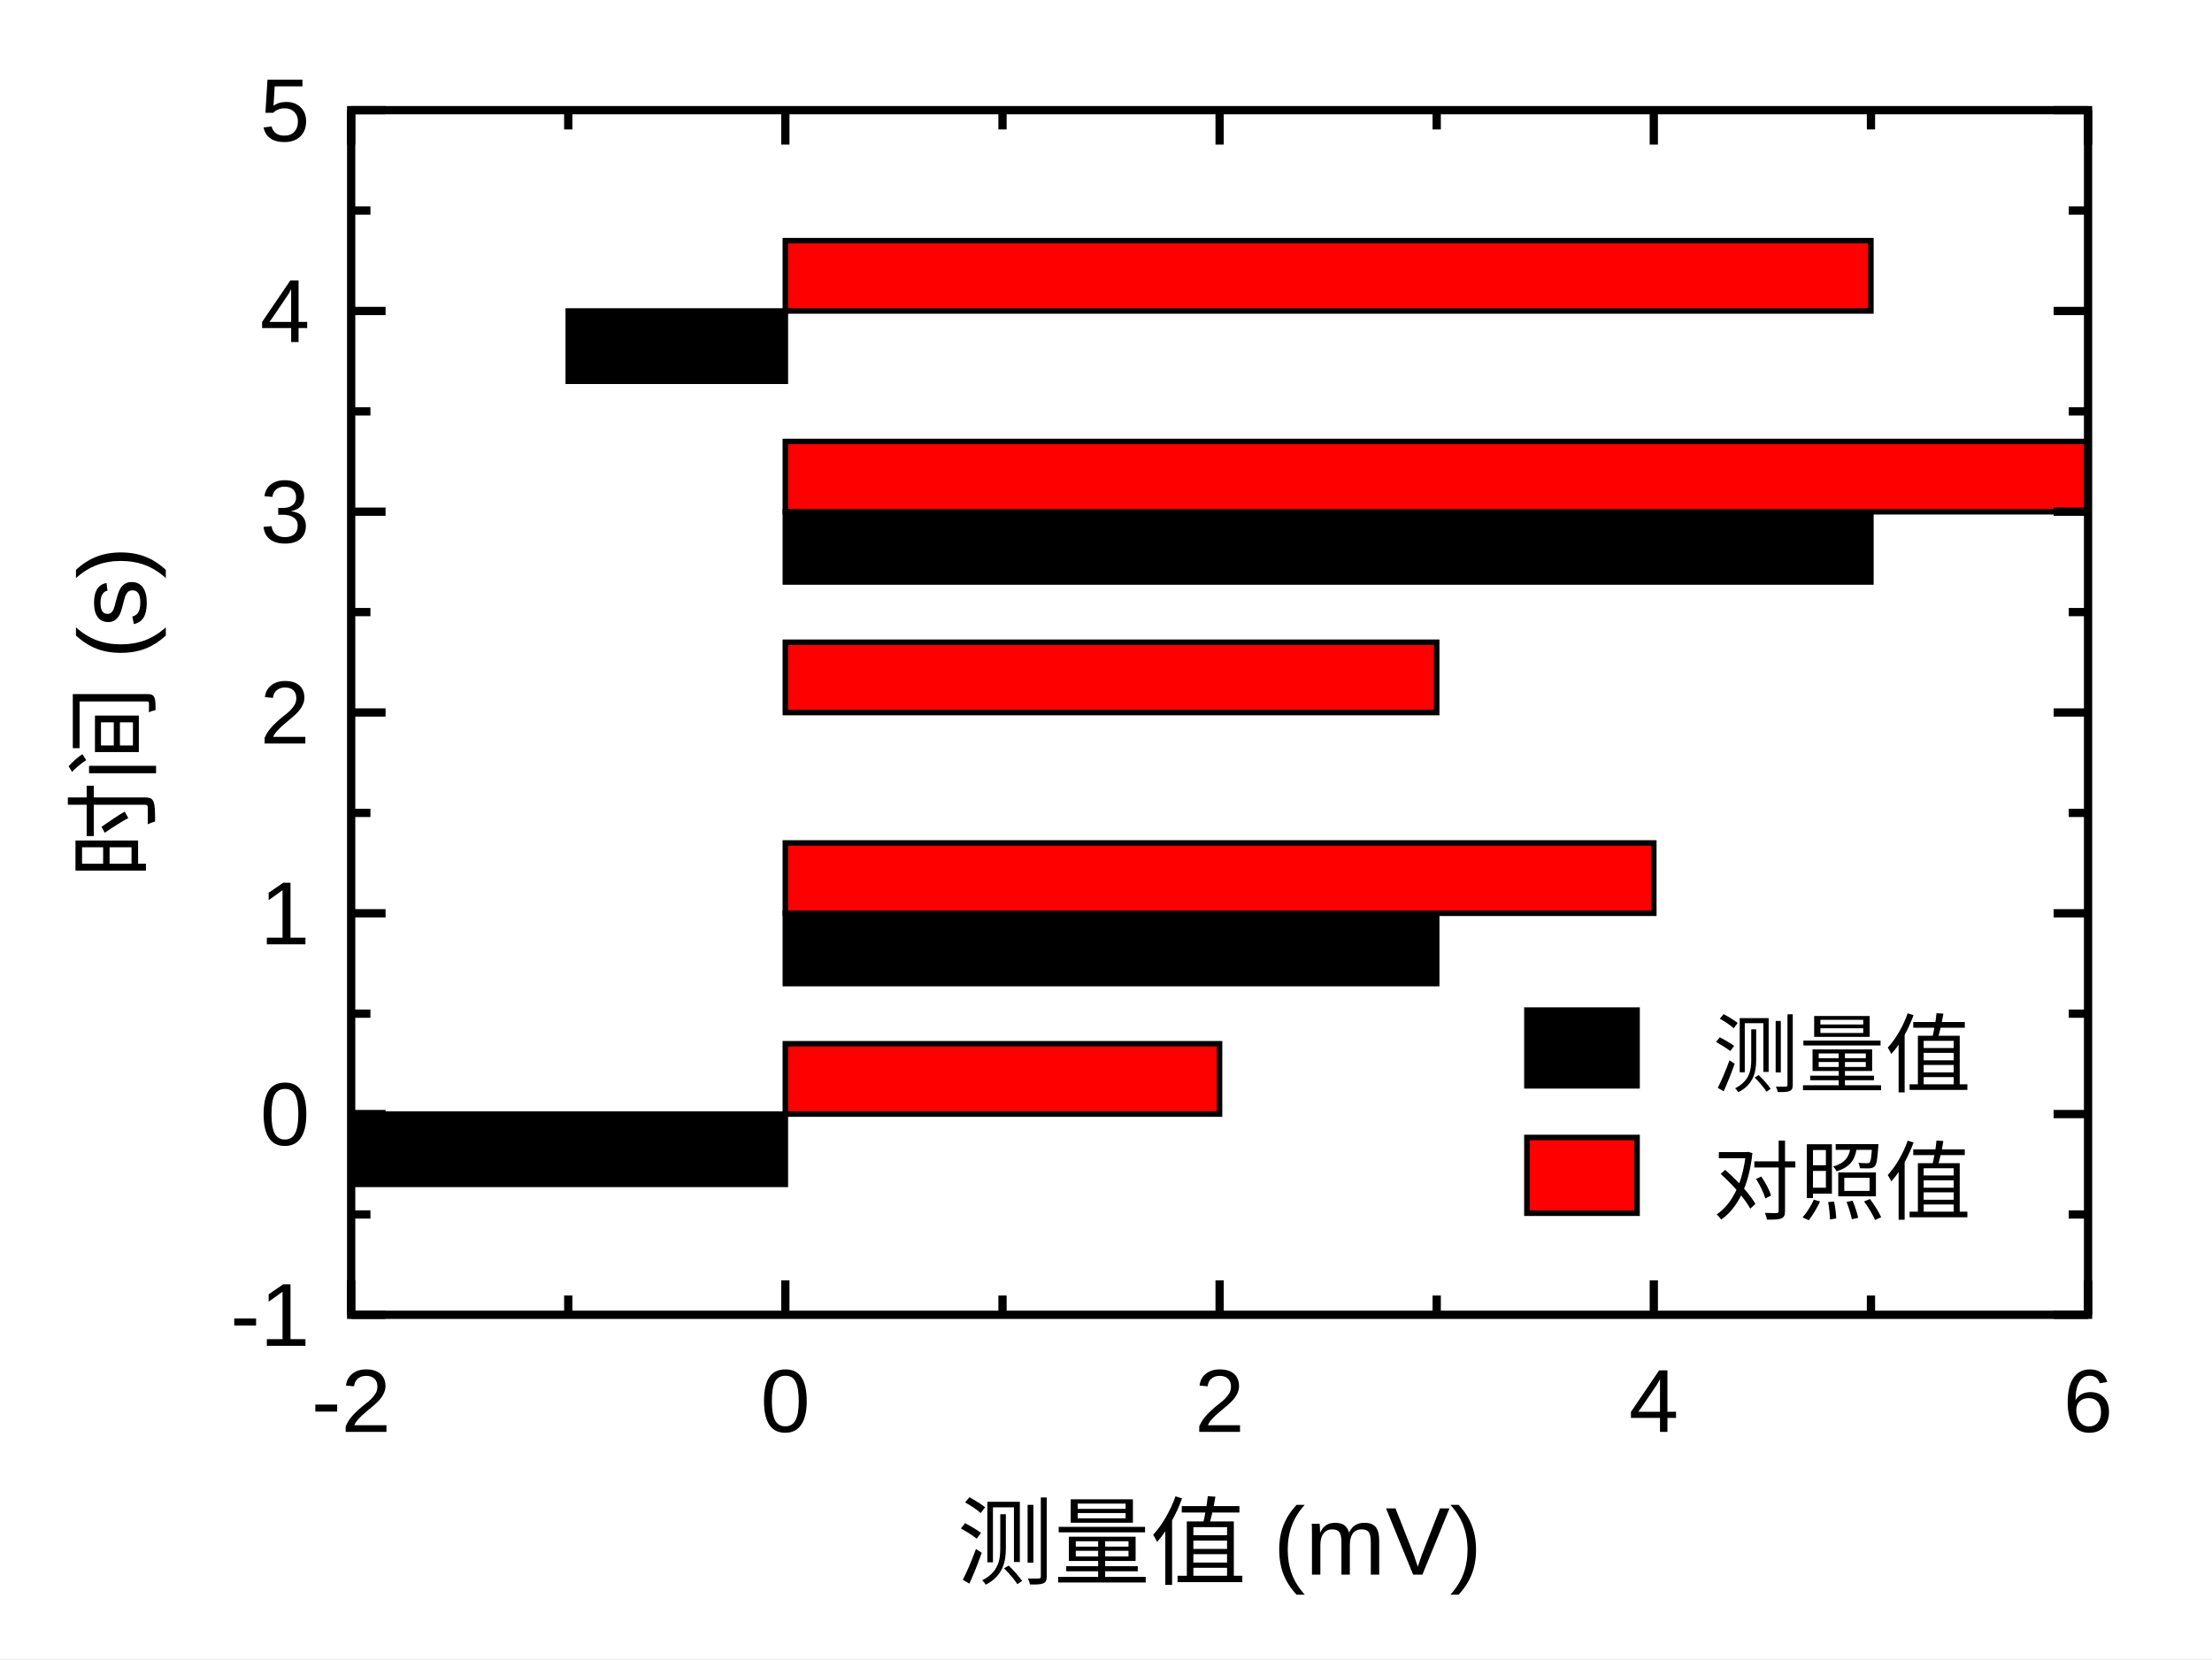
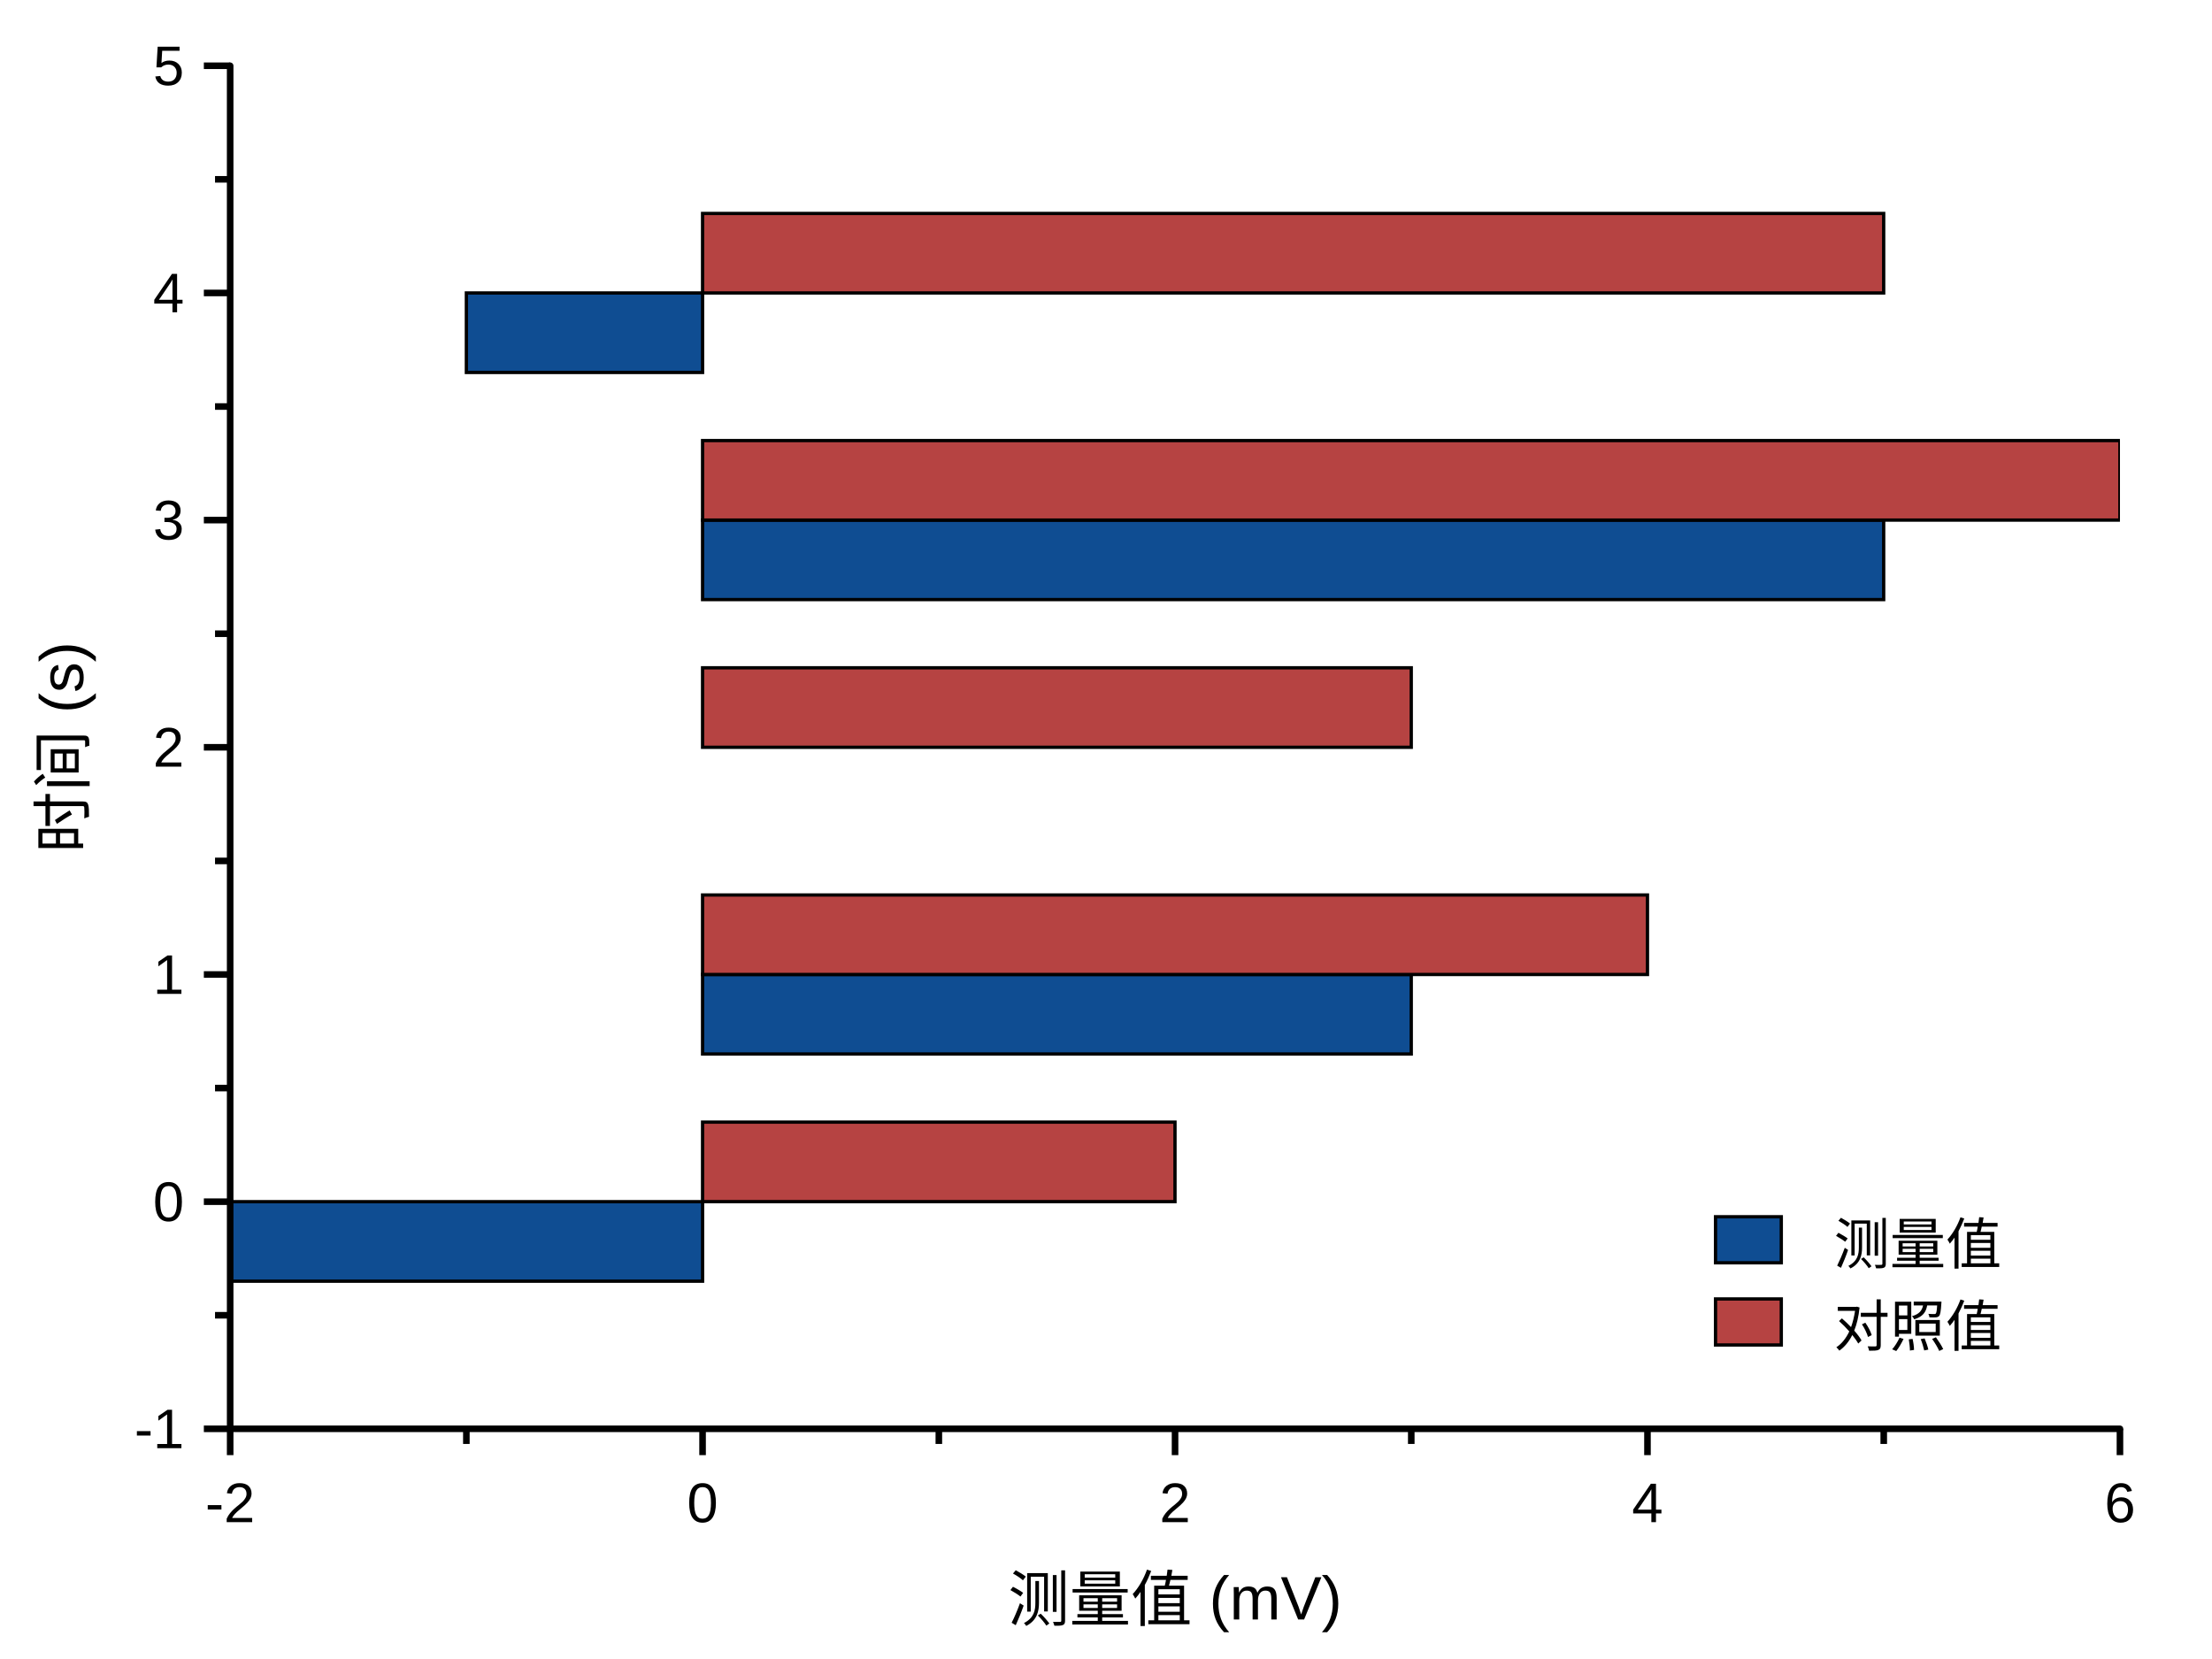
- <svg xmlns="http://www.w3.org/2000/svg" width="85mm" height="63.75mm" viewBox="0 0 321.26 240.945" font-family="Arial, 'Microsoft YaHei', 'PingFang SC', 'Noto Sans CJK SC', sans-serif">
+ <svg xmlns="http://www.w3.org/2000/svg" width="89mm" height="66.75mm" viewBox="0 0 336.378 252.283" font-family="Arial, 'Microsoft YaHei', 'PingFang SC', 'Noto Sans CJK SC', sans-serif">
  <defs>
    <clipPath id="clip20">
-       <rect x="51" y="16" width="252.26" height="174.945" />
+       <rect x="35" y="10" width="287.378" height="207.283" />
    </clipPath>
  </defs>
-   <rect x="0.00" y="0.00" width="321.26" height="240.94" fill="#ffffff" />
+   <rect x="0.00" y="0.00" width="336.38" height="252.28" fill="#ffffff" />
  <g clip-path="url(#clip20)">
-     <rect x="51.00" y="161.79" width="63.06" height="10.21" fill="#000000" stroke="#000000" stroke-width="0.8" />
-     <rect x="114.06" y="132.63" width="94.60" height="10.21" fill="#000000" stroke="#000000" stroke-width="0.8" />
-     <rect x="114.06" y="74.31" width="157.66" height="10.21" fill="#000000" stroke="#000000" stroke-width="0.8" />
-     <rect x="82.53" y="45.16" width="31.53" height="10.21" fill="#000000" stroke="#000000" stroke-width="0.8" />
-     <rect x="114.06" y="151.58" width="63.06" height="10.21" fill="#ff0000" stroke="#000000" stroke-width="0.8" />
-     <rect x="114.06" y="122.42" width="126.13" height="10.21" fill="#ff0000" stroke="#000000" stroke-width="0.8" />
-     <rect x="114.06" y="93.27" width="94.60" height="10.21" fill="#ff0000" stroke="#000000" stroke-width="0.8" />
-     <rect x="114.06" y="64.11" width="189.19" height="10.21" fill="#ff0000" stroke="#000000" stroke-width="0.8" />
-     <rect x="114.06" y="34.95" width="157.66" height="10.21" fill="#ff0000" stroke="#000000" stroke-width="0.8" />
+     <rect x="35.00" y="182.74" width="71.84" height="12.09" fill="#0f4d92" stroke="#000000" stroke-width="0.5" />
+     <rect x="106.84" y="148.19" width="107.77" height="12.09" fill="#0f4d92" stroke="#000000" stroke-width="0.5" />
+     <rect x="106.84" y="79.09" width="179.61" height="12.09" fill="#0f4d92" stroke="#000000" stroke-width="0.5" />
+     <rect x="70.92" y="44.55" width="35.92" height="12.09" fill="#0f4d92" stroke="#000000" stroke-width="0.5" />
+     <rect x="106.84" y="170.64" width="71.84" height="12.09" fill="#b64342" stroke="#000000" stroke-width="0.5" />
+     <rect x="106.84" y="136.10" width="143.69" height="12.09" fill="#b64342" stroke="#000000" stroke-width="0.5" />
+     <rect x="106.84" y="101.55" width="107.77" height="12.09" fill="#b64342" stroke="#000000" stroke-width="0.5" />
+     <rect x="106.84" y="67.00" width="215.53" height="12.09" fill="#b64342" stroke="#000000" stroke-width="0.5" />
+     <rect x="106.84" y="32.46" width="179.61" height="12.09" fill="#b64342" stroke="#000000" stroke-width="0.5" />
  </g>
-   <rect x="51.00" y="16.00" width="252.26" height="174.94" fill="none" stroke="#000000" stroke-width="1.2" />
-   <text x="51.00" y="203.44" text-anchor="middle" dominant-baseline="central" font-size="13" fill="#000000">-2</text>
-   <text x="114.06" y="203.44" text-anchor="middle" dominant-baseline="central" font-size="13" fill="#000000">0</text>
-   <text x="177.13" y="203.44" text-anchor="middle" dominant-baseline="central" font-size="13" fill="#000000">2</text>
-   <text x="240.19" y="203.44" text-anchor="middle" dominant-baseline="central" font-size="13" fill="#000000">4</text>
-   <text x="303.26" y="203.44" text-anchor="middle" dominant-baseline="central" font-size="13" fill="#000000">6</text>
-   <text x="45.00" y="190.94" text-anchor="end" dominant-baseline="central" font-size="13" fill="#000000">-1</text>
-   <text x="45.00" y="161.79" text-anchor="end" dominant-baseline="central" font-size="13" fill="#000000">0</text>
-   <text x="45.00" y="132.63" text-anchor="end" dominant-baseline="central" font-size="13" fill="#000000">1</text>
-   <text x="45.00" y="103.47" text-anchor="end" dominant-baseline="central" font-size="13" fill="#000000">2</text>
-   <text x="45.00" y="74.31" text-anchor="end" dominant-baseline="central" font-size="13" fill="#000000">3</text>
-   <text x="45.00" y="45.16" text-anchor="end" dominant-baseline="central" font-size="13" fill="#000000">4</text>
-   <text x="45.00" y="16.00" text-anchor="end" dominant-baseline="central" font-size="13" fill="#000000">5</text>
-   <path d="M51.00,190.94L51.00,185.94M51.00,16.00L51.00,21.00M114.06,190.94L114.06,185.94M114.06,16.00L114.06,21.00M177.13,190.94L177.13,185.94M177.13,16.00L177.13,21.00M240.19,190.94L240.19,185.94M240.19,16.00L240.19,21.00M303.26,190.94L303.26,185.94M303.26,16.00L303.26,21.00M82.53,190.94L82.53,188.14M82.53,16.00L82.53,18.80M145.60,190.94L145.60,188.14M145.60,16.00L145.60,18.80M208.66,190.94L208.66,188.14M208.66,16.00L208.66,18.80M271.73,190.94L271.73,188.14M271.73,16.00L271.73,18.80M51.00,190.94L56.00,190.94M303.26,190.94L298.26,190.94M51.00,161.79L56.00,161.79M303.26,161.79L298.26,161.79M51.00,132.63L56.00,132.63M303.26,132.63L298.26,132.63M51.00,103.47L56.00,103.47M303.26,103.47L298.26,103.47M51.00,74.31L56.00,74.31M303.26,74.31L298.26,74.31M51.00,45.16L56.00,45.16M303.26,45.16L298.26,45.16M51.00,16.00L56.00,16.00M303.26,16.00L298.26,16.00M51.00,176.37L53.80,176.37M303.26,176.37L300.46,176.37M51.00,147.21L53.80,147.21M303.26,147.21L300.46,147.21M51.00,118.05L53.80,118.05M303.26,118.05L300.46,118.05M51.00,88.89L53.80,88.89M303.26,88.89L300.46,88.89M51.00,59.74L53.80,59.74M303.26,59.74L300.46,59.74M51.00,30.58L53.80,30.58M303.26,30.58L300.46,30.58" fill="none" stroke="#000000" stroke-width="1.2" />
-   <text x="177.13" y="222.94" text-anchor="middle" dominant-baseline="central" font-size="14" fill="#000000">测量值 (mV)</text>
-   <text transform="translate(15.44,103.47) rotate(-90)" text-anchor="middle" dominant-baseline="central" font-size="14" fill="#000000">时间 (s)</text>
-   <rect x="212.76" y="140.94" width="79.50" height="41.00" fill="#ffffff" />
-   <rect x="221.76" y="146.69" width="16.00" height="11.00" fill="#000000" stroke="#000000" stroke-width="0.8" />
-   <text x="248.76" y="152.19" text-anchor="start" dominant-baseline="central" font-size="12.5" fill="#000000">测量值</text>
-   <rect x="221.76" y="165.19" width="16.00" height="11.00" fill="#ff0000" stroke="#000000" stroke-width="0.8" />
-   <text x="248.76" y="170.69" text-anchor="start" dominant-baseline="central" font-size="12.5" fill="#000000">对照值</text>
+   <path d="M35.00,10.00L35.00,217.28L322.38,217.28" fill="none" stroke="#000000" stroke-width="1" stroke-linejoin="round" stroke-linecap="round" />
+   <text x="35.00" y="228.53" text-anchor="middle" dominant-baseline="central" font-size="8.5" fill="#000000">-2</text>
+   <text x="106.84" y="228.53" text-anchor="middle" dominant-baseline="central" font-size="8.5" fill="#000000">0</text>
+   <text x="178.69" y="228.53" text-anchor="middle" dominant-baseline="central" font-size="8.5" fill="#000000">2</text>
+   <text x="250.53" y="228.53" text-anchor="middle" dominant-baseline="central" font-size="8.5" fill="#000000">4</text>
+   <text x="322.38" y="228.53" text-anchor="middle" dominant-baseline="central" font-size="8.5" fill="#000000">6</text>
+   <text x="28.00" y="217.28" text-anchor="end" dominant-baseline="central" font-size="8.5" fill="#000000">-1</text>
+   <text x="28.00" y="182.74" text-anchor="end" dominant-baseline="central" font-size="8.5" fill="#000000">0</text>
+   <text x="28.00" y="148.19" text-anchor="end" dominant-baseline="central" font-size="8.5" fill="#000000">1</text>
+   <text x="28.00" y="113.64" text-anchor="end" dominant-baseline="central" font-size="8.5" fill="#000000">2</text>
+   <text x="28.00" y="79.09" text-anchor="end" dominant-baseline="central" font-size="8.5" fill="#000000">3</text>
+   <text x="28.00" y="44.55" text-anchor="end" dominant-baseline="central" font-size="8.5" fill="#000000">4</text>
+   <text x="28.00" y="10.00" text-anchor="end" dominant-baseline="central" font-size="8.5" fill="#000000">5</text>
+   <path d="M35.00,217.28L35.00,221.28M106.84,217.28L106.84,221.28M178.69,217.28L178.69,221.28M250.53,217.28L250.53,221.28M322.38,217.28L322.38,221.28M70.92,217.28L70.92,219.58M142.77,217.28L142.77,219.58M214.61,217.28L214.61,219.58M286.46,217.28L286.46,219.58M35.00,217.28L31.00,217.28M35.00,182.74L31.00,182.74M35.00,148.19L31.00,148.19M35.00,113.64L31.00,113.64M35.00,79.09L31.00,79.09M35.00,44.55L31.00,44.55M35.00,10.00L31.00,10.00M35.00,200.01L32.70,200.01M35.00,165.46L32.70,165.46M35.00,130.92L32.70,130.92M35.00,96.37L32.70,96.37M35.00,61.82L32.70,61.82M35.00,27.27L32.70,27.27" fill="none" stroke="#000000" stroke-width="1" />
+   <text x="178.69" y="242.45" text-anchor="middle" dominant-baseline="central" font-size="9.33" fill="#000000">测量值 (mV)</text>
+   <text transform="translate(8.81,113.64) rotate(-90)" text-anchor="middle" dominant-baseline="central" font-size="9.33" fill="#000000">时间 (s)</text>
+   <rect x="252.88" y="180.28" width="59.50" height="29.00" fill="#ffffff" />
+   <rect x="260.88" y="185.03" width="10.00" height="7.00" fill="#0f4d92" stroke="#000000" stroke-width="0.5" />
+   <text x="278.88" y="188.53" text-anchor="start" dominant-baseline="central" font-size="8.5" fill="#000000">测量值</text>
+   <rect x="260.88" y="197.53" width="10.00" height="7.00" fill="#b64342" stroke="#000000" stroke-width="0.5" />
+   <text x="278.88" y="201.03" text-anchor="start" dominant-baseline="central" font-size="8.5" fill="#000000">对照值</text>
</svg>
